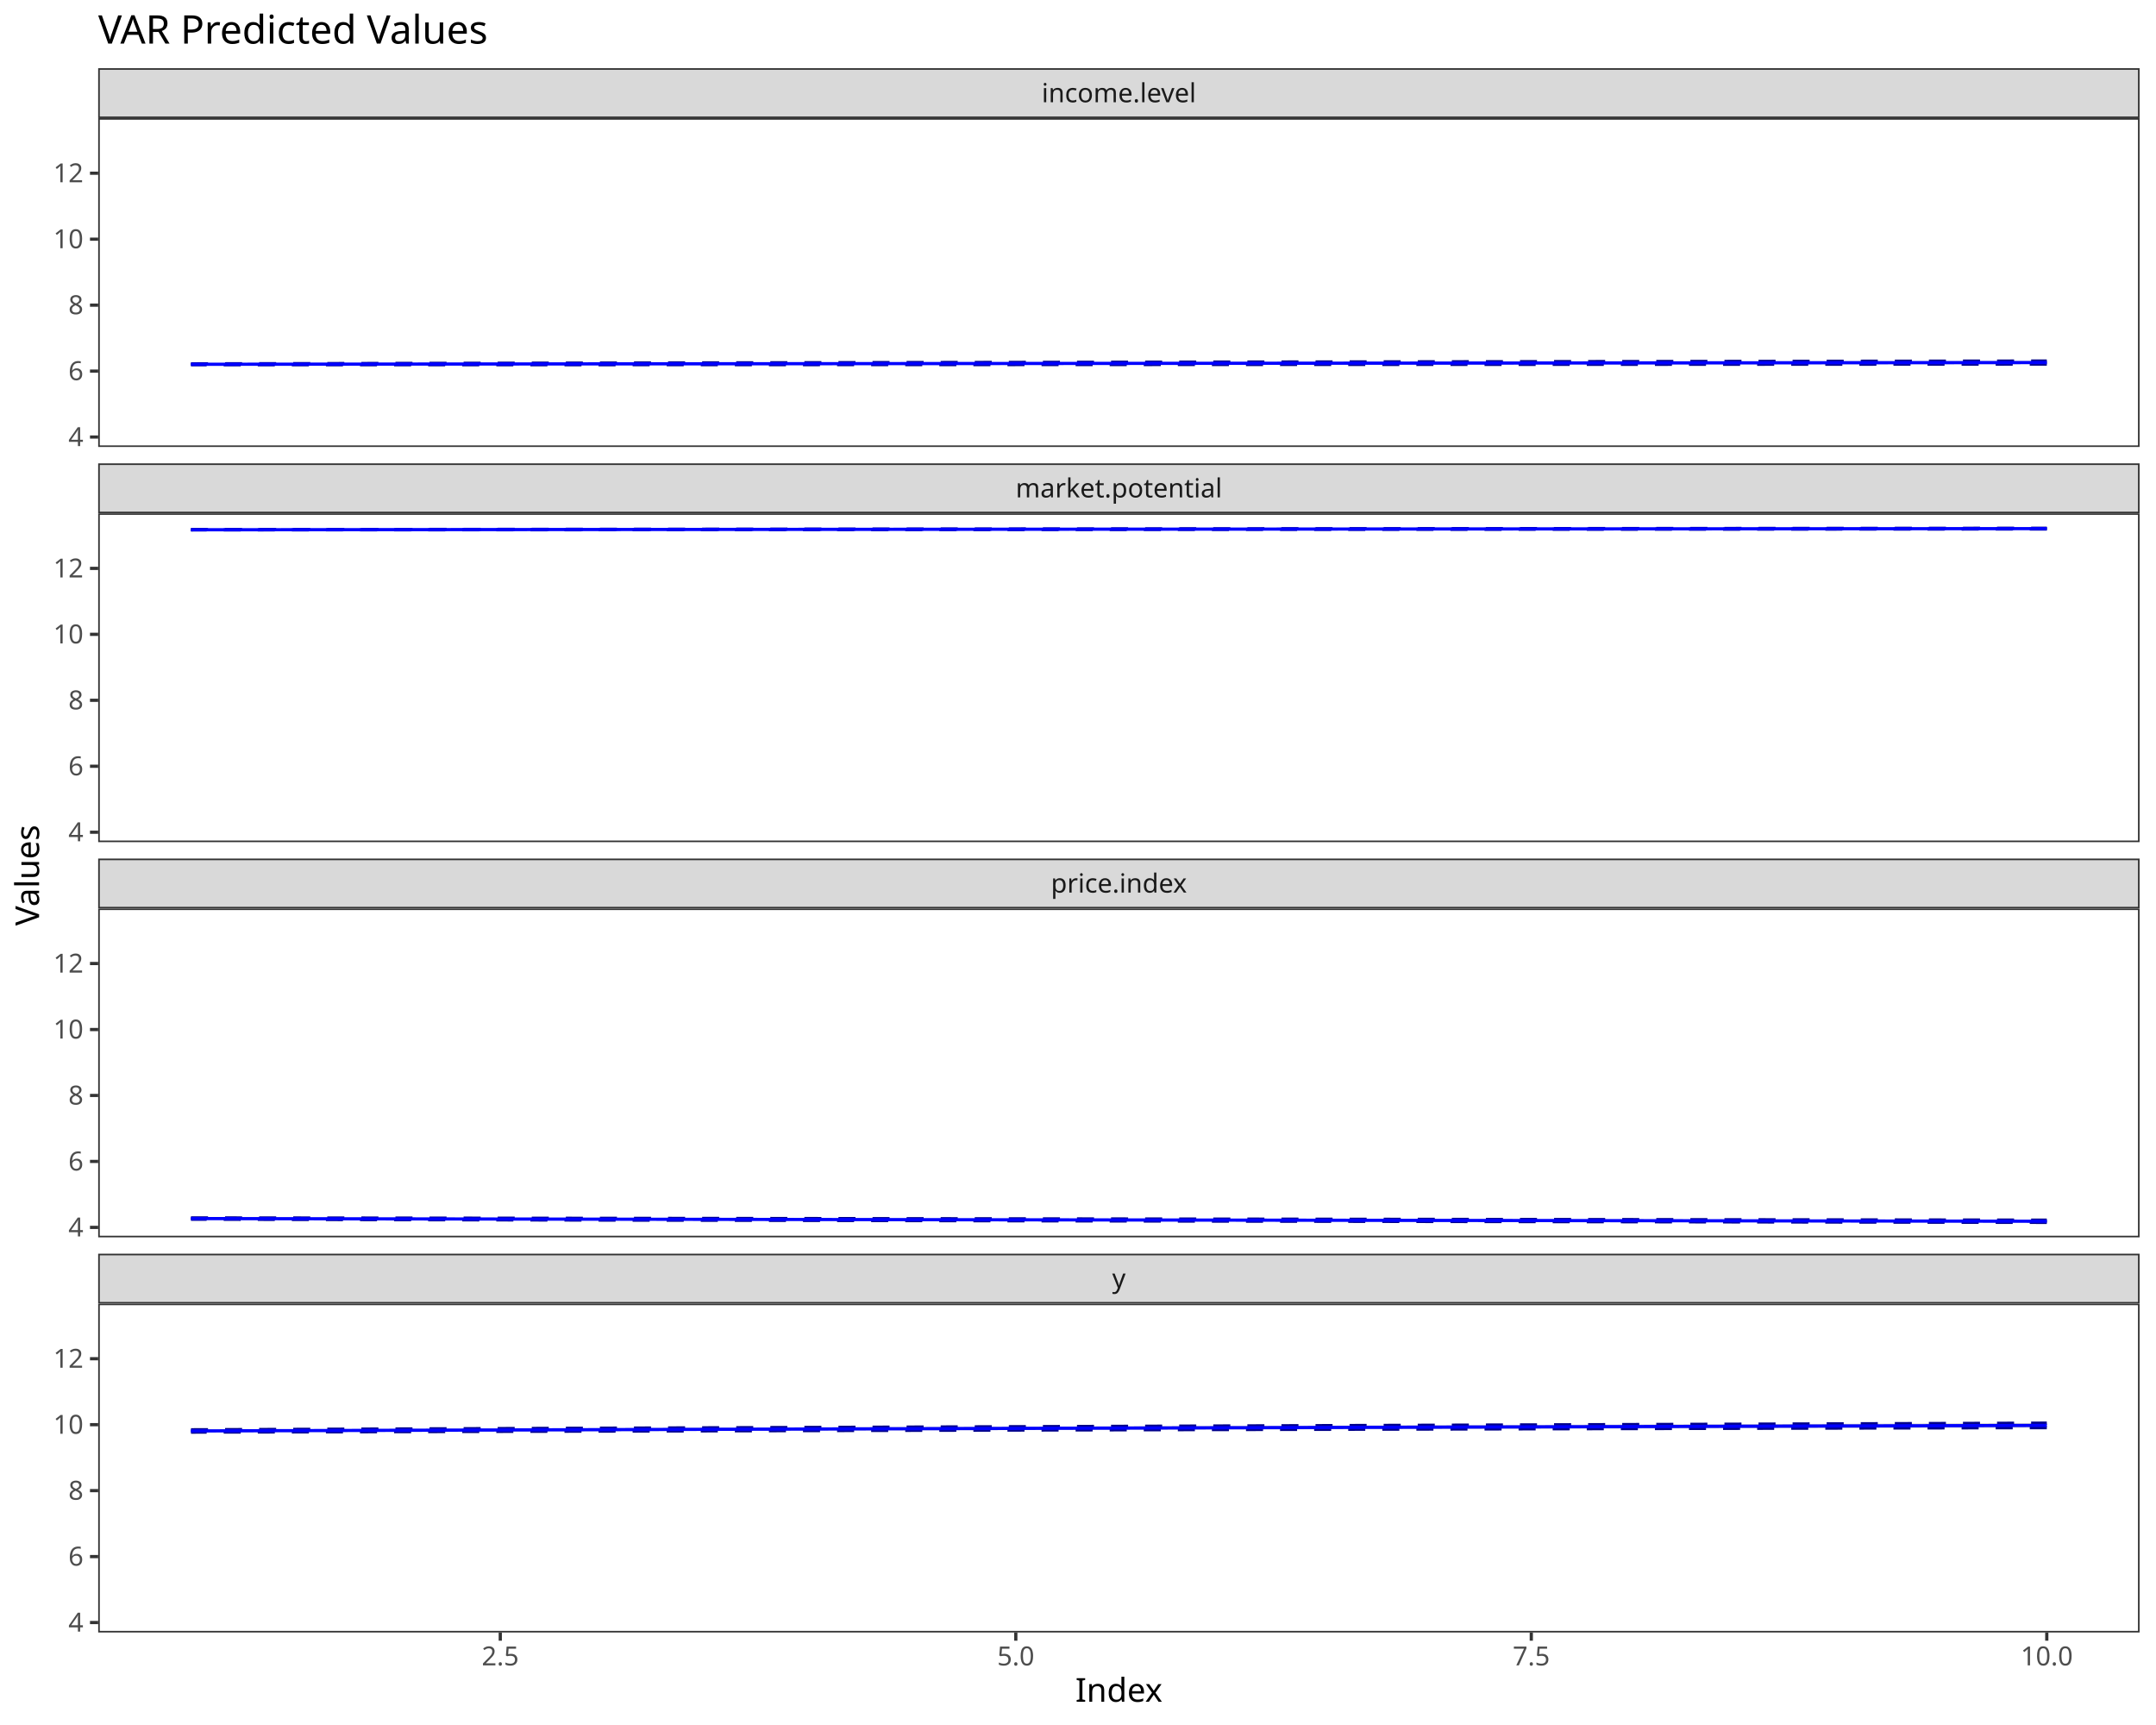
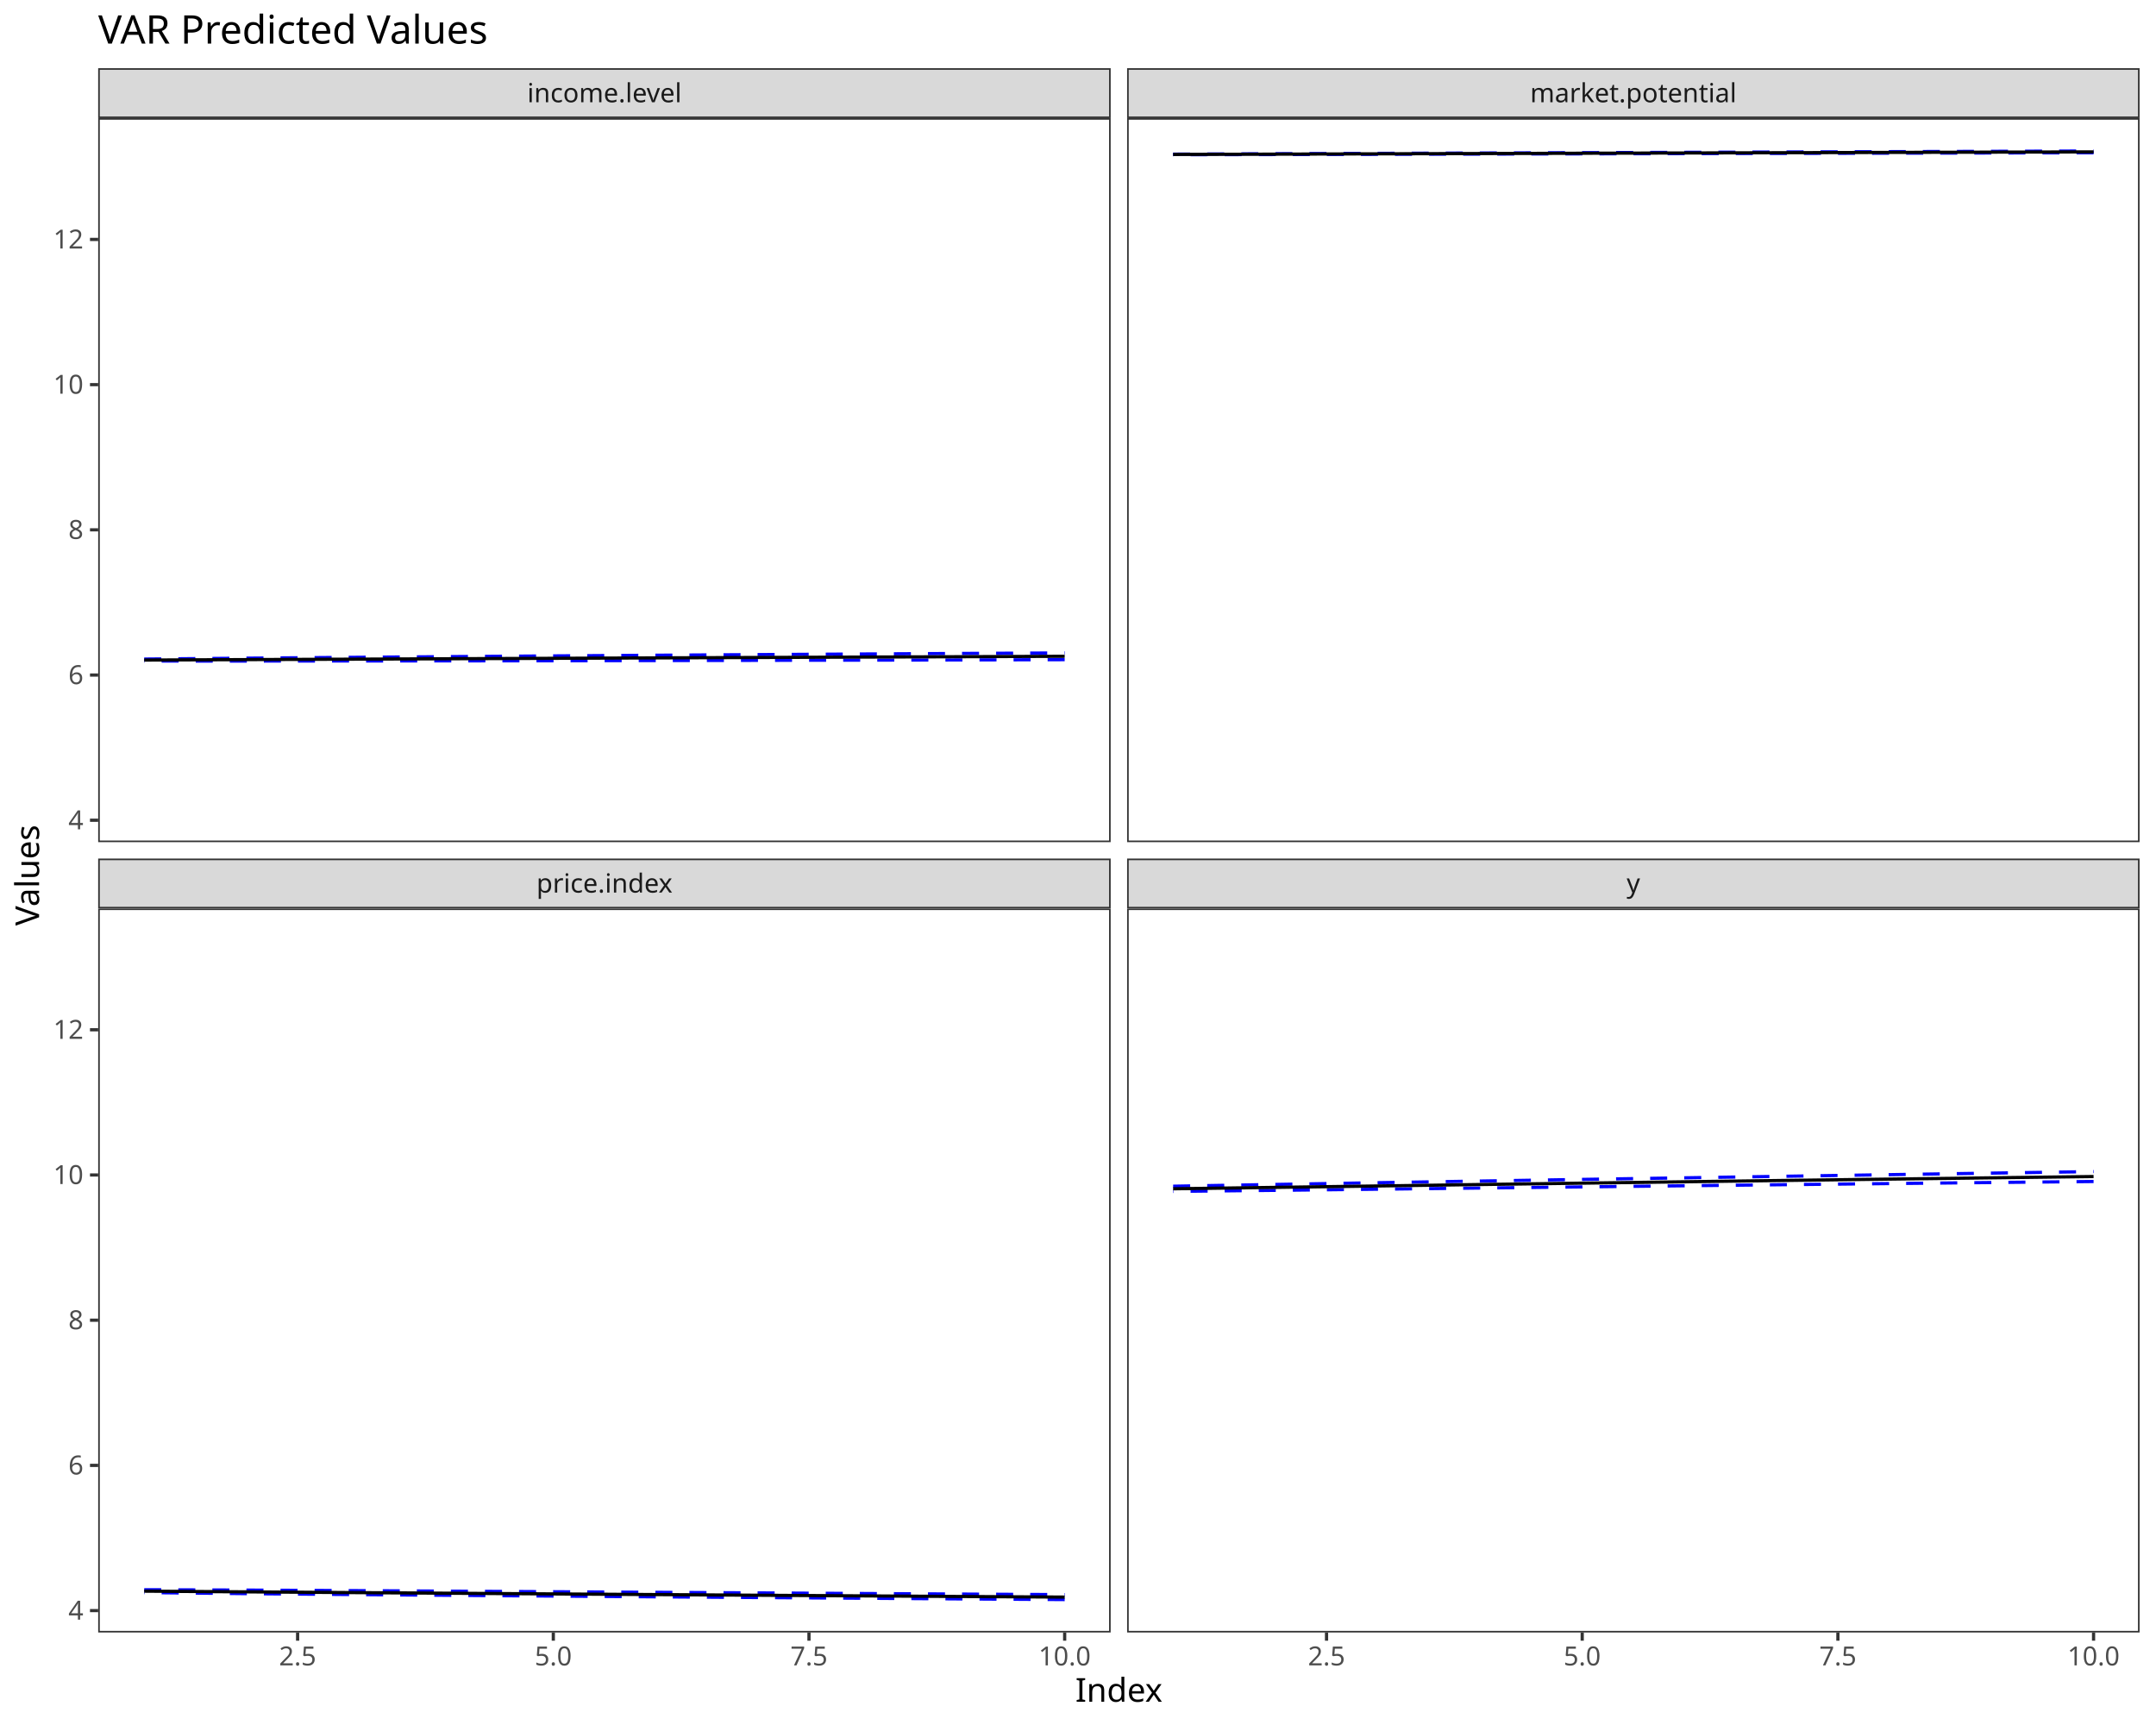
<svg xmlns="http://www.w3.org/2000/svg" class="svglite" data-engine-version="2.0" width="720.00pt" height="576.00pt" viewBox="0 0 720.00 576.00">
  <defs>
    <style type="text/css">
    .svglite line, .svglite polyline, .svglite polygon, .svglite path, .svglite rect, .svglite circle {
      fill: none;
      stroke: #000000;
      stroke-linecap: round;
      stroke-linejoin: round;
      stroke-miterlimit: 10.00;
    }
  </style>
  </defs>
  <rect width="100%" height="100%" style="stroke: none; fill: #FFFFFF;" />
  <defs>
    <clipPath id="cpMC4wMHw3MjAuMDB8MC4wMHw1NzYuMDA=">
      <rect x="0.00" y="0.00" width="720.00" height="576.00" />
    </clipPath>
  </defs>
  <g clip-path="url(#cpMC4wMHw3MjAuMDB8MC4wMHw1NzYuMDA=)">
    <rect x="0.00" y="0.00" width="720.00" height="576.00" style="stroke-width: 1.07; stroke: #FFFFFF; fill: #FFFFFF;" />
  </g>
  <defs>
-     <clipPath id="cpMzIuNzl8NzE0LjUyfDM5LjQzfDE0OS4yNg==">
-       <rect x="32.79" y="39.43" width="681.73" height="109.82" />
+     <clipPath id="cpMzIuNzl8MzcwLjkyfDM5LjQzfDI4MS4yMQ==">
+       <rect x="32.79" y="39.43" width="338.12" height="241.77" />
    </clipPath>
  </defs>
-   <g clip-path="url(#cpMzIuNzl8NzE0LjUyfDM5LjQzfDE0OS4yNg==)">
-     <rect x="32.79" y="39.43" width="681.73" height="109.82" style="stroke-width: 1.07; stroke: none; fill: #FFFFFF;" />
-     <polygon points="63.78,121.49 132.64,121.35 201.50,121.23 270.37,121.11 339.23,121.01 408.09,120.90 476.95,120.81 545.81,120.72 614.67,120.63 683.53,120.55 683.53,121.58 614.67,121.61 545.81,121.65 476.95,121.68 408.09,121.71 339.23,121.74 270.37,121.76 201.50,121.78 132.64,121.79 63.78,121.79 " style="stroke-width: 0.00; stroke: none; stroke-linecap: butt; fill: #BEBEBE; fill-opacity: 0.80;" />
-     <polyline points="63.78,121.49 132.64,121.35 201.50,121.23 270.37,121.11 339.23,121.01 408.09,120.90 476.95,120.81 545.81,120.72 614.67,120.63 683.53,120.55 " style="stroke-width: 1.07; stroke: #00008B; stroke-dasharray: 5.69,5.69; stroke-linecap: butt;" />
-     <polyline points="683.53,121.58 614.67,121.61 545.81,121.65 476.95,121.68 408.09,121.71 339.23,121.74 270.37,121.76 201.50,121.78 132.64,121.79 63.78,121.79 " style="stroke-width: 1.07; stroke: #00008B; stroke-dasharray: 5.69,5.69; stroke-linecap: butt;" />
-     <polyline points="63.78,121.64 132.64,121.57 201.50,121.50 270.37,121.44 339.23,121.37 408.09,121.31 476.95,121.25 545.81,121.18 614.67,121.12 683.53,121.06 " style="stroke-width: 1.07; stroke: #0000FF; stroke-linecap: butt;" />
-     <rect x="32.79" y="39.43" width="681.73" height="109.82" style="stroke-width: 1.07; stroke: #333333;" />
+   <g clip-path="url(#cpMzIuNzl8MzcwLjkyfDM5LjQzfDI4MS4yMQ==)">
+     <rect x="32.79" y="39.43" width="338.12" height="241.77" style="stroke-width: 1.07; stroke: none; fill: #FFFFFF;" />
+     <polygon points="48.16,220.07 82.32,219.77 116.47,219.50 150.62,219.25 184.78,219.01 218.93,218.79 253.09,218.58 287.24,218.38 321.39,218.19 355.55,218.02 355.55,220.27 321.39,220.36 287.24,220.43 253.09,220.50 218.93,220.57 184.78,220.63 150.62,220.67 116.47,220.71 82.32,220.74 48.16,220.73 " style="stroke-width: 0.00; stroke: none; stroke-linecap: butt; fill: none;" />
+     <polyline points="48.16,220.07 82.32,219.77 116.47,219.50 150.62,219.25 184.78,219.01 218.93,218.79 253.09,218.58 287.24,218.38 321.39,218.19 355.55,218.02 " style="stroke-width: 1.07; stroke: #0000FF; stroke-dasharray: 5.69,5.69; stroke-linecap: butt;" />
+     <polyline points="355.55,220.27 321.39,220.36 287.24,220.43 253.09,220.50 218.93,220.57 184.78,220.63 150.62,220.67 116.47,220.71 82.32,220.74 48.16,220.73 " style="stroke-width: 1.07; stroke: #0000FF; stroke-dasharray: 5.69,5.69; stroke-linecap: butt;" />
+     <polyline points="48.16,220.40 82.32,220.25 116.47,220.11 150.62,219.96 184.78,219.82 218.93,219.68 253.09,219.54 287.24,219.41 321.39,219.28 355.55,219.14 " style="stroke-width: 1.07; stroke-linecap: butt;" />
+     <rect x="32.79" y="39.43" width="338.12" height="241.77" style="stroke-width: 1.07; stroke: #333333;" />
  </g>
  <g clip-path="url(#cpMC4wMHw3MjAuMDB8MC4wMHw1NzYuMDA=)">
</g>
  <defs>
-     <clipPath id="cpMzIuNzl8NzE0LjUyfDE3MS4zOXwyODEuMjE=">
-       <rect x="32.79" y="171.39" width="681.73" height="109.82" />
+     <clipPath id="cpMzIuNzl8MzcwLjkyfDMwMy4zNHw1NDUuMTE=">
+       <rect x="32.79" y="303.34" width="338.12" height="241.77" />
    </clipPath>
  </defs>
-   <g clip-path="url(#cpMzIuNzl8NzE0LjUyfDE3MS4zOXwyODEuMjE=)">
-     <rect x="32.79" y="171.39" width="681.73" height="109.82" style="stroke-width: 1.07; stroke: none; fill: #FFFFFF;" />
-     <polygon points="63.78,176.85 132.64,176.79 201.50,176.73 270.37,176.68 339.23,176.63 408.09,176.58 476.95,176.53 545.81,176.48 614.67,176.43 683.53,176.38 683.53,176.64 614.67,176.67 545.81,176.71 476.95,176.74 408.09,176.77 339.23,176.81 270.37,176.84 201.50,176.88 132.64,176.91 63.78,176.94 " style="stroke-width: 0.00; stroke: none; stroke-linecap: butt; fill: #BEBEBE; fill-opacity: 0.80;" />
-     <polyline points="63.78,176.85 132.64,176.79 201.50,176.73 270.37,176.68 339.23,176.63 408.09,176.58 476.95,176.53 545.81,176.48 614.67,176.43 683.53,176.38 " style="stroke-width: 1.07; stroke: #00008B; stroke-dasharray: 5.69,5.69; stroke-linecap: butt;" />
-     <polyline points="683.53,176.64 614.67,176.67 545.81,176.71 476.95,176.74 408.09,176.77 339.23,176.81 270.37,176.84 201.50,176.88 132.64,176.91 63.78,176.94 " style="stroke-width: 1.07; stroke: #00008B; stroke-dasharray: 5.69,5.69; stroke-linecap: butt;" />
-     <polyline points="63.78,176.90 132.64,176.85 201.50,176.81 270.37,176.76 339.23,176.72 408.09,176.68 476.95,176.63 545.81,176.59 614.67,176.55 683.53,176.51 " style="stroke-width: 1.07; stroke: #0000FF; stroke-linecap: butt;" />
-     <rect x="32.79" y="171.39" width="681.73" height="109.82" style="stroke-width: 1.07; stroke: #333333;" />
+   <g clip-path="url(#cpMzIuNzl8MzcwLjkyfDMwMy4zNHw1NDUuMTE=)">
+     <rect x="32.79" y="303.34" width="338.12" height="241.77" style="stroke-width: 1.07; stroke: none; fill: #FFFFFF;" />
+     <polygon points="48.16,530.83 82.32,530.95 116.47,531.12 150.62,531.31 184.78,531.50 218.93,531.70 253.09,531.89 287.24,532.09 321.39,532.28 355.55,532.47 355.55,534.12 321.39,533.90 287.24,533.67 253.09,533.44 218.93,533.20 184.78,532.95 150.62,532.70 116.47,532.43 82.32,532.14 48.16,531.78 " style="stroke-width: 0.00; stroke: none; stroke-linecap: butt; fill: none;" />
+     <polyline points="48.16,530.83 82.32,530.95 116.47,531.12 150.62,531.31 184.78,531.50 218.93,531.70 253.09,531.89 287.24,532.09 321.39,532.28 355.55,532.47 " style="stroke-width: 1.07; stroke: #0000FF; stroke-dasharray: 5.69,5.69; stroke-linecap: butt;" />
+     <polyline points="355.55,534.12 321.39,533.90 287.24,533.67 253.09,533.44 218.93,533.20 184.78,532.95 150.62,532.70 116.47,532.43 82.32,532.14 48.16,531.78 " style="stroke-width: 1.07; stroke: #0000FF; stroke-dasharray: 5.69,5.69; stroke-linecap: butt;" />
+     <polyline points="48.16,531.31 82.32,531.54 116.47,531.78 150.62,532.00 184.78,532.23 218.93,532.45 253.09,532.67 287.24,532.88 321.39,533.09 355.55,533.29 " style="stroke-width: 1.07; stroke-linecap: butt;" />
+     <rect x="32.79" y="303.34" width="338.12" height="241.77" style="stroke-width: 1.07; stroke: #333333;" />
  </g>
  <g clip-path="url(#cpMC4wMHw3MjAuMDB8MC4wMHw1NzYuMDA=)">
</g>
  <defs>
-     <clipPath id="cpMzIuNzl8NzE0LjUyfDMwMy4zNHw0MTMuMTY=">
-       <rect x="32.79" y="303.34" width="681.73" height="109.82" />
+     <clipPath id="cpMzc2LjQwfDcxNC41MnwzOS40M3wyODEuMjE=">
+       <rect x="376.40" y="39.43" width="338.12" height="241.77" />
    </clipPath>
  </defs>
-   <g clip-path="url(#cpMzIuNzl8NzE0LjUyfDMwMy4zNHw0MTMuMTY=)">
-     <rect x="32.79" y="303.34" width="681.73" height="109.82" style="stroke-width: 1.07; stroke: none; fill: #FFFFFF;" />
-     <polygon points="63.78,406.67 132.64,406.73 201.50,406.81 270.37,406.89 339.23,406.98 408.09,407.07 476.95,407.16 545.81,407.24 614.67,407.33 683.53,407.42 683.53,408.17 614.67,408.07 545.81,407.96 476.95,407.86 408.09,407.75 339.23,407.64 270.37,407.52 201.50,407.40 132.64,407.27 63.78,407.11 " style="stroke-width: 0.00; stroke: none; stroke-linecap: butt; fill: #BEBEBE; fill-opacity: 0.80;" />
-     <polyline points="63.78,406.67 132.64,406.73 201.50,406.81 270.37,406.89 339.23,406.98 408.09,407.07 476.95,407.16 545.81,407.24 614.67,407.33 683.53,407.42 " style="stroke-width: 1.07; stroke: #00008B; stroke-dasharray: 5.69,5.69; stroke-linecap: butt;" />
-     <polyline points="683.53,408.17 614.67,408.07 545.81,407.96 476.95,407.86 408.09,407.75 339.23,407.64 270.37,407.52 201.50,407.40 132.64,407.27 63.78,407.11 " style="stroke-width: 1.07; stroke: #00008B; stroke-dasharray: 5.69,5.69; stroke-linecap: butt;" />
-     <polyline points="63.78,406.89 132.64,407.00 201.50,407.10 270.37,407.21 339.23,407.31 408.09,407.41 476.95,407.51 545.81,407.60 614.67,407.70 683.53,407.79 " style="stroke-width: 1.07; stroke: #0000FF; stroke-linecap: butt;" />
-     <rect x="32.79" y="303.34" width="681.73" height="109.82" style="stroke-width: 1.07; stroke: #333333;" />
+   <g clip-path="url(#cpMzc2LjQwfDcxNC41MnwzOS40M3wyODEuMjE=)">
+     <rect x="376.40" y="39.43" width="338.12" height="241.77" style="stroke-width: 1.07; stroke: none; fill: #FFFFFF;" />
+     <polygon points="391.77,51.47 425.92,51.33 460.07,51.21 494.23,51.09 528.38,50.98 562.54,50.87 596.69,50.75 630.84,50.64 665.00,50.53 699.15,50.42 699.15,51.01 665.00,51.08 630.84,51.15 596.69,51.22 562.54,51.29 528.38,51.37 494.23,51.45 460.07,51.52 425.92,51.60 391.77,51.66 " style="stroke-width: 0.00; stroke: none; stroke-linecap: butt; fill: none;" />
+     <polyline points="391.77,51.47 425.92,51.33 460.07,51.21 494.23,51.09 528.38,50.98 562.54,50.87 596.69,50.75 630.84,50.64 665.00,50.53 699.15,50.42 " style="stroke-width: 1.07; stroke: #0000FF; stroke-dasharray: 5.69,5.69; stroke-linecap: butt;" />
+     <polyline points="699.15,51.01 665.00,51.08 630.84,51.15 596.69,51.22 562.54,51.29 528.38,51.37 494.23,51.45 460.07,51.52 425.92,51.60 391.77,51.66 " style="stroke-width: 1.07; stroke: #0000FF; stroke-dasharray: 5.69,5.69; stroke-linecap: butt;" />
+     <polyline points="391.77,51.57 425.92,51.47 460.07,51.37 494.23,51.27 528.38,51.17 562.54,51.08 596.69,50.99 630.84,50.89 665.00,50.80 699.15,50.72 " style="stroke-width: 1.07; stroke-linecap: butt;" />
+     <rect x="376.40" y="39.43" width="338.12" height="241.77" style="stroke-width: 1.07; stroke: #333333;" />
  </g>
  <g clip-path="url(#cpMC4wMHw3MjAuMDB8MC4wMHw1NzYuMDA=)">
</g>
  <defs>
-     <clipPath id="cpMzIuNzl8NzE0LjUyfDQzNS4yOXw1NDUuMTE=">
-       <rect x="32.79" y="435.29" width="681.73" height="109.82" />
+     <clipPath id="cpMzc2LjQwfDcxNC41MnwzMDMuMzR8NTQ1LjEx">
+       <rect x="376.40" y="303.34" width="338.12" height="241.77" />
    </clipPath>
  </defs>
-   <g clip-path="url(#cpMzIuNzl8NzE0LjUyfDQzNS4yOXw1NDUuMTE=)">
-     <rect x="32.79" y="435.29" width="681.73" height="109.82" style="stroke-width: 1.07; stroke: none; fill: #FFFFFF;" />
-     <polygon points="63.78,477.42 132.64,477.15 201.50,476.89 270.37,476.64 339.23,476.39 408.09,476.15 476.95,475.91 545.81,475.67 614.67,475.44 683.53,475.20 683.53,476.71 614.67,476.86 545.81,477.02 476.95,477.19 408.09,477.35 339.23,477.52 270.37,477.70 201.50,477.87 132.64,478.05 63.78,478.21 " style="stroke-width: 0.00; stroke: none; stroke-linecap: butt; fill: #BEBEBE; fill-opacity: 0.80;" />
-     <polyline points="63.78,477.42 132.64,477.15 201.50,476.89 270.37,476.64 339.23,476.39 408.09,476.15 476.95,475.91 545.81,475.67 614.67,475.44 683.53,475.20 " style="stroke-width: 1.07; stroke: #00008B; stroke-dasharray: 5.69,5.69; stroke-linecap: butt;" />
-     <polyline points="683.53,476.71 614.67,476.86 545.81,477.02 476.95,477.19 408.09,477.35 339.23,477.52 270.37,477.70 201.50,477.87 132.64,478.05 63.78,478.21 " style="stroke-width: 1.07; stroke: #00008B; stroke-dasharray: 5.69,5.69; stroke-linecap: butt;" />
-     <polyline points="63.78,477.81 132.64,477.60 201.50,477.38 270.37,477.17 339.23,476.96 408.09,476.75 476.95,476.55 545.81,476.35 614.67,476.15 683.53,475.96 " style="stroke-width: 1.07; stroke: #0000FF; stroke-linecap: butt;" />
-     <rect x="32.79" y="435.29" width="681.73" height="109.82" style="stroke-width: 1.07; stroke: #333333;" />
+   <g clip-path="url(#cpMzc2LjQwfDcxNC41MnwzMDMuMzR8NTQ1LjEx)">
+     <rect x="376.40" y="303.34" width="338.12" height="241.77" style="stroke-width: 1.07; stroke: none; fill: #FFFFFF;" />
+     <polygon points="391.77,396.09 425.92,395.50 460.07,394.92 494.23,394.37 528.38,393.82 562.54,393.29 596.69,392.76 630.84,392.24 665.00,391.72 699.15,391.21 699.15,394.52 665.00,394.86 630.84,395.21 596.69,395.57 562.54,395.94 528.38,396.32 494.23,396.70 460.07,397.09 425.92,397.47 391.77,397.82 " style="stroke-width: 0.00; stroke: none; stroke-linecap: butt; fill: none;" />
+     <polyline points="391.77,396.09 425.92,395.50 460.07,394.92 494.23,394.37 528.38,393.82 562.54,393.29 596.69,392.76 630.84,392.24 665.00,391.72 699.15,391.21 " style="stroke-width: 1.07; stroke: #0000FF; stroke-dasharray: 5.69,5.69; stroke-linecap: butt;" />
+     <polyline points="699.15,394.52 665.00,394.86 630.84,395.21 596.69,395.57 562.54,395.94 528.38,396.32 494.23,396.70 460.07,397.09 425.92,397.47 391.77,397.82 " style="stroke-width: 1.07; stroke: #0000FF; stroke-dasharray: 5.69,5.69; stroke-linecap: butt;" />
+     <polyline points="391.77,396.95 425.92,396.48 460.07,396.01 494.23,395.53 528.38,395.07 562.54,394.61 596.69,394.16 630.84,393.72 665.00,393.29 699.15,392.86 " style="stroke-width: 1.07; stroke-linecap: butt;" />
+     <rect x="376.40" y="303.34" width="338.12" height="241.77" style="stroke-width: 1.07; stroke: #333333;" />
  </g>
  <g clip-path="url(#cpMC4wMHw3MjAuMDB8MC4wMHw1NzYuMDA=)">
</g>
  <defs>
-     <clipPath id="cpMzIuNzl8NzE0LjUyfDQxOC42NHw0MzUuMjk=">
-       <rect x="32.79" y="418.64" width="681.73" height="16.65" />
+     <clipPath id="cpMzIuNzl8MzcwLjkyfDI4Ni42OXwzMDMuMzQ=">
+       <rect x="32.79" y="286.69" width="338.12" height="16.65" />
    </clipPath>
  </defs>
-   <g clip-path="url(#cpMzIuNzl8NzE0LjUyfDQxOC42NHw0MzUuMjk=)">
-     <rect x="32.79" y="418.64" width="681.73" height="16.65" style="stroke-width: 1.07; stroke: #333333; fill: #D9D9D9;" />
-     <text x="373.66" y="429.99" text-anchor="middle" style="font-size: 8.80px; fill: #1A1A1A; font-family: sans;" textLength="4.40px" lengthAdjust="spacingAndGlyphs">y</text>
+   <g clip-path="url(#cpMzIuNzl8MzcwLjkyfDI4Ni42OXwzMDMuMzQ=)">
+     <rect x="32.79" y="286.69" width="338.12" height="16.65" style="stroke-width: 1.07; stroke: #333333; fill: #D9D9D9;" />
+     <text x="201.86" y="298.04" text-anchor="middle" style="font-size: 8.80px; fill: #1A1A1A; font-family: sans;" textLength="42.56px" lengthAdjust="spacingAndGlyphs">price.index</text>
  </g>
  <g clip-path="url(#cpMC4wMHw3MjAuMDB8MC4wMHw1NzYuMDA=)">
</g>
  <defs>
-     <clipPath id="cpMzIuNzl8NzE0LjUyfDI4Ni42OXwzMDMuMzQ=">
-       <rect x="32.79" y="286.69" width="681.73" height="16.65" />
+     <clipPath id="cpMzc2LjQwfDcxNC41MnwyODYuNjl8MzAzLjM0">
+       <rect x="376.40" y="286.69" width="338.12" height="16.65" />
    </clipPath>
  </defs>
-   <g clip-path="url(#cpMzIuNzl8NzE0LjUyfDI4Ni42OXwzMDMuMzQ=)">
-     <rect x="32.79" y="286.69" width="681.73" height="16.65" style="stroke-width: 1.07; stroke: #333333; fill: #D9D9D9;" />
-     <text x="373.66" y="298.04" text-anchor="middle" style="font-size: 8.80px; fill: #1A1A1A; font-family: sans;" textLength="42.56px" lengthAdjust="spacingAndGlyphs">price.index</text>
+   <g clip-path="url(#cpMzc2LjQwfDcxNC41MnwyODYuNjl8MzAzLjM0)">
+     <rect x="376.40" y="286.69" width="338.12" height="16.65" style="stroke-width: 1.07; stroke: #333333; fill: #D9D9D9;" />
+     <text x="545.46" y="298.04" text-anchor="middle" style="font-size: 8.80px; fill: #1A1A1A; font-family: sans;" textLength="4.40px" lengthAdjust="spacingAndGlyphs">y</text>
  </g>
  <g clip-path="url(#cpMC4wMHw3MjAuMDB8MC4wMHw1NzYuMDA=)">
</g>
  <defs>
-     <clipPath id="cpMzIuNzl8NzE0LjUyfDE1NC43NHwxNzEuMzk=">
-       <rect x="32.79" y="154.74" width="681.73" height="16.65" />
+     <clipPath id="cpMzIuNzl8MzcwLjkyfDIyLjc4fDM5LjQz">
+       <rect x="32.79" y="22.78" width="338.12" height="16.65" />
    </clipPath>
  </defs>
-   <g clip-path="url(#cpMzIuNzl8NzE0LjUyfDE1NC43NHwxNzEuMzk=)">
-     <rect x="32.79" y="154.74" width="681.73" height="16.65" style="stroke-width: 1.07; stroke: #333333; fill: #D9D9D9;" />
-     <text x="373.66" y="166.09" text-anchor="middle" style="font-size: 8.80px; fill: #1A1A1A; font-family: sans;" textLength="62.62px" lengthAdjust="spacingAndGlyphs">market.potential</text>
+   <g clip-path="url(#cpMzIuNzl8MzcwLjkyfDIyLjc4fDM5LjQz)">
+     <rect x="32.79" y="22.78" width="338.12" height="16.65" style="stroke-width: 1.07; stroke: #333333; fill: #D9D9D9;" />
+     <text x="201.86" y="34.14" text-anchor="middle" style="font-size: 8.80px; fill: #1A1A1A; font-family: sans;" textLength="48.92px" lengthAdjust="spacingAndGlyphs">income.level</text>
  </g>
  <g clip-path="url(#cpMC4wMHw3MjAuMDB8MC4wMHw1NzYuMDA=)">
</g>
  <defs>
-     <clipPath id="cpMzIuNzl8NzE0LjUyfDIyLjc4fDM5LjQz">
-       <rect x="32.79" y="22.78" width="681.73" height="16.65" />
+     <clipPath id="cpMzc2LjQwfDcxNC41MnwyMi43OHwzOS40Mw==">
+       <rect x="376.40" y="22.78" width="338.12" height="16.65" />
    </clipPath>
  </defs>
-   <g clip-path="url(#cpMzIuNzl8NzE0LjUyfDIyLjc4fDM5LjQz)">
-     <rect x="32.79" y="22.78" width="681.73" height="16.65" style="stroke-width: 1.07; stroke: #333333; fill: #D9D9D9;" />
-     <text x="373.66" y="34.14" text-anchor="middle" style="font-size: 8.80px; fill: #1A1A1A; font-family: sans;" textLength="48.92px" lengthAdjust="spacingAndGlyphs">income.level</text>
+   <g clip-path="url(#cpMzc2LjQwfDcxNC41MnwyMi43OHwzOS40Mw==)">
+     <rect x="376.40" y="22.78" width="338.12" height="16.65" style="stroke-width: 1.07; stroke: #333333; fill: #D9D9D9;" />
+     <text x="545.46" y="34.14" text-anchor="middle" style="font-size: 8.80px; fill: #1A1A1A; font-family: sans;" textLength="62.62px" lengthAdjust="spacingAndGlyphs">market.potential</text>
  </g>
  <g clip-path="url(#cpMC4wMHw3MjAuMDB8MC4wMHw1NzYuMDA=)">
-     <polyline points="167.07,547.85 167.07,545.11 " style="stroke-width: 1.07; stroke: #333333; stroke-linecap: butt;" />
-     <polyline points="339.23,547.85 339.23,545.11 " style="stroke-width: 1.07; stroke: #333333; stroke-linecap: butt;" />
-     <polyline points="511.38,547.85 511.38,545.11 " style="stroke-width: 1.07; stroke: #333333; stroke-linecap: butt;" />
-     <polyline points="683.53,547.85 683.53,545.11 " style="stroke-width: 1.07; stroke: #333333; stroke-linecap: butt;" />
-     <text x="167.07" y="556.10" text-anchor="middle" style="font-size: 8.80px; fill: #4D4D4D; font-family: sans;" textLength="12.23px" lengthAdjust="spacingAndGlyphs">2.5</text>
-     <text x="339.23" y="556.10" text-anchor="middle" style="font-size: 8.80px; fill: #4D4D4D; font-family: sans;" textLength="12.23px" lengthAdjust="spacingAndGlyphs">5.0</text>
-     <text x="511.38" y="556.10" text-anchor="middle" style="font-size: 8.80px; fill: #4D4D4D; font-family: sans;" textLength="12.23px" lengthAdjust="spacingAndGlyphs">7.5</text>
-     <text x="683.53" y="556.10" text-anchor="middle" style="font-size: 8.80px; fill: #4D4D4D; font-family: sans;" textLength="17.13px" lengthAdjust="spacingAndGlyphs">10.0</text>
-     <text x="27.86" y="148.96" text-anchor="end" style="font-size: 8.80px; fill: #4D4D4D; font-family: sans;" textLength="4.89px" lengthAdjust="spacingAndGlyphs">4</text>
-     <text x="27.86" y="126.94" text-anchor="end" style="font-size: 8.80px; fill: #4D4D4D; font-family: sans;" textLength="4.89px" lengthAdjust="spacingAndGlyphs">6</text>
-     <text x="27.86" y="104.91" text-anchor="end" style="font-size: 8.80px; fill: #4D4D4D; font-family: sans;" textLength="4.89px" lengthAdjust="spacingAndGlyphs">8</text>
-     <text x="27.86" y="82.89" text-anchor="end" style="font-size: 8.80px; fill: #4D4D4D; font-family: sans;" textLength="9.79px" lengthAdjust="spacingAndGlyphs">10</text>
-     <text x="27.86" y="60.87" text-anchor="end" style="font-size: 8.80px; fill: #4D4D4D; font-family: sans;" textLength="9.79px" lengthAdjust="spacingAndGlyphs">12</text>
-     <polyline points="30.05,145.93 32.79,145.93 " style="stroke-width: 1.07; stroke: #333333; stroke-linecap: butt;" />
-     <polyline points="30.05,123.91 32.79,123.91 " style="stroke-width: 1.07; stroke: #333333; stroke-linecap: butt;" />
-     <polyline points="30.05,101.89 32.79,101.89 " style="stroke-width: 1.07; stroke: #333333; stroke-linecap: butt;" />
-     <polyline points="30.05,79.86 32.79,79.86 " style="stroke-width: 1.07; stroke: #333333; stroke-linecap: butt;" />
-     <polyline points="30.05,57.84 32.79,57.84 " style="stroke-width: 1.07; stroke: #333333; stroke-linecap: butt;" />
-     <text x="27.86" y="280.91" text-anchor="end" style="font-size: 8.80px; fill: #4D4D4D; font-family: sans;" textLength="4.89px" lengthAdjust="spacingAndGlyphs">4</text>
-     <text x="27.86" y="258.89" text-anchor="end" style="font-size: 8.80px; fill: #4D4D4D; font-family: sans;" textLength="4.89px" lengthAdjust="spacingAndGlyphs">6</text>
-     <text x="27.86" y="236.87" text-anchor="end" style="font-size: 8.80px; fill: #4D4D4D; font-family: sans;" textLength="4.89px" lengthAdjust="spacingAndGlyphs">8</text>
-     <text x="27.86" y="214.84" text-anchor="end" style="font-size: 8.80px; fill: #4D4D4D; font-family: sans;" textLength="9.79px" lengthAdjust="spacingAndGlyphs">10</text>
-     <text x="27.86" y="192.82" text-anchor="end" style="font-size: 8.80px; fill: #4D4D4D; font-family: sans;" textLength="9.79px" lengthAdjust="spacingAndGlyphs">12</text>
-     <polyline points="30.05,277.89 32.79,277.89 " style="stroke-width: 1.07; stroke: #333333; stroke-linecap: butt;" />
-     <polyline points="30.05,255.86 32.79,255.86 " style="stroke-width: 1.07; stroke: #333333; stroke-linecap: butt;" />
-     <polyline points="30.05,233.84 32.79,233.84 " style="stroke-width: 1.07; stroke: #333333; stroke-linecap: butt;" />
-     <polyline points="30.05,211.81 32.79,211.81 " style="stroke-width: 1.07; stroke: #333333; stroke-linecap: butt;" />
-     <polyline points="30.05,189.79 32.79,189.79 " style="stroke-width: 1.07; stroke: #333333; stroke-linecap: butt;" />
-     <text x="27.86" y="412.87" text-anchor="end" style="font-size: 8.80px; fill: #4D4D4D; font-family: sans;" textLength="4.89px" lengthAdjust="spacingAndGlyphs">4</text>
-     <text x="27.86" y="390.84" text-anchor="end" style="font-size: 8.80px; fill: #4D4D4D; font-family: sans;" textLength="4.89px" lengthAdjust="spacingAndGlyphs">6</text>
-     <text x="27.86" y="368.82" text-anchor="end" style="font-size: 8.80px; fill: #4D4D4D; font-family: sans;" textLength="4.89px" lengthAdjust="spacingAndGlyphs">8</text>
-     <text x="27.86" y="346.79" text-anchor="end" style="font-size: 8.80px; fill: #4D4D4D; font-family: sans;" textLength="9.79px" lengthAdjust="spacingAndGlyphs">10</text>
-     <text x="27.86" y="324.77" text-anchor="end" style="font-size: 8.80px; fill: #4D4D4D; font-family: sans;" textLength="9.79px" lengthAdjust="spacingAndGlyphs">12</text>
-     <polyline points="30.05,409.84 32.79,409.84 " style="stroke-width: 1.07; stroke: #333333; stroke-linecap: butt;" />
-     <polyline points="30.05,387.81 32.79,387.81 " style="stroke-width: 1.07; stroke: #333333; stroke-linecap: butt;" />
-     <polyline points="30.05,365.79 32.79,365.79 " style="stroke-width: 1.07; stroke: #333333; stroke-linecap: butt;" />
-     <polyline points="30.05,343.77 32.79,343.77 " style="stroke-width: 1.07; stroke: #333333; stroke-linecap: butt;" />
-     <polyline points="30.05,321.74 32.79,321.74 " style="stroke-width: 1.07; stroke: #333333; stroke-linecap: butt;" />
-     <text x="27.86" y="544.82" text-anchor="end" style="font-size: 8.80px; fill: #4D4D4D; font-family: sans;" textLength="4.89px" lengthAdjust="spacingAndGlyphs">4</text>
-     <text x="27.86" y="522.79" text-anchor="end" style="font-size: 8.80px; fill: #4D4D4D; font-family: sans;" textLength="4.89px" lengthAdjust="spacingAndGlyphs">6</text>
-     <text x="27.86" y="500.77" text-anchor="end" style="font-size: 8.80px; fill: #4D4D4D; font-family: sans;" textLength="4.89px" lengthAdjust="spacingAndGlyphs">8</text>
-     <text x="27.86" y="478.75" text-anchor="end" style="font-size: 8.80px; fill: #4D4D4D; font-family: sans;" textLength="9.79px" lengthAdjust="spacingAndGlyphs">10</text>
-     <text x="27.86" y="456.72" text-anchor="end" style="font-size: 8.80px; fill: #4D4D4D; font-family: sans;" textLength="9.79px" lengthAdjust="spacingAndGlyphs">12</text>
-     <polyline points="30.05,541.79 32.79,541.79 " style="stroke-width: 1.07; stroke: #333333; stroke-linecap: butt;" />
-     <polyline points="30.05,519.77 32.79,519.77 " style="stroke-width: 1.07; stroke: #333333; stroke-linecap: butt;" />
-     <polyline points="30.05,497.74 32.79,497.74 " style="stroke-width: 1.07; stroke: #333333; stroke-linecap: butt;" />
-     <polyline points="30.05,475.72 32.79,475.72 " style="stroke-width: 1.07; stroke: #333333; stroke-linecap: butt;" />
-     <polyline points="30.05,453.69 32.79,453.69 " style="stroke-width: 1.07; stroke: #333333; stroke-linecap: butt;" />
+     <polyline points="99.39,547.85 99.39,545.11 " style="stroke-width: 1.07; stroke: #333333; stroke-linecap: butt;" />
+     <polyline points="184.78,547.85 184.78,545.11 " style="stroke-width: 1.07; stroke: #333333; stroke-linecap: butt;" />
+     <polyline points="270.16,547.85 270.16,545.11 " style="stroke-width: 1.07; stroke: #333333; stroke-linecap: butt;" />
+     <polyline points="355.55,547.85 355.55,545.11 " style="stroke-width: 1.07; stroke: #333333; stroke-linecap: butt;" />
+     <text x="99.39" y="556.10" text-anchor="middle" style="font-size: 8.80px; fill: #4D4D4D; font-family: sans;" textLength="12.23px" lengthAdjust="spacingAndGlyphs">2.5</text>
+     <text x="184.78" y="556.10" text-anchor="middle" style="font-size: 8.80px; fill: #4D4D4D; font-family: sans;" textLength="12.23px" lengthAdjust="spacingAndGlyphs">5.0</text>
+     <text x="270.16" y="556.10" text-anchor="middle" style="font-size: 8.80px; fill: #4D4D4D; font-family: sans;" textLength="12.23px" lengthAdjust="spacingAndGlyphs">7.5</text>
+     <text x="355.55" y="556.10" text-anchor="middle" style="font-size: 8.80px; fill: #4D4D4D; font-family: sans;" textLength="17.13px" lengthAdjust="spacingAndGlyphs">10.0</text>
+     <polyline points="443.00,547.85 443.00,545.11 " style="stroke-width: 1.07; stroke: #333333; stroke-linecap: butt;" />
+     <polyline points="528.38,547.85 528.38,545.11 " style="stroke-width: 1.07; stroke: #333333; stroke-linecap: butt;" />
+     <polyline points="613.77,547.85 613.77,545.11 " style="stroke-width: 1.07; stroke: #333333; stroke-linecap: butt;" />
+     <polyline points="699.15,547.85 699.15,545.11 " style="stroke-width: 1.07; stroke: #333333; stroke-linecap: butt;" />
+     <text x="443.00" y="556.10" text-anchor="middle" style="font-size: 8.80px; fill: #4D4D4D; font-family: sans;" textLength="12.23px" lengthAdjust="spacingAndGlyphs">2.5</text>
+     <text x="528.38" y="556.10" text-anchor="middle" style="font-size: 8.80px; fill: #4D4D4D; font-family: sans;" textLength="12.23px" lengthAdjust="spacingAndGlyphs">5.0</text>
+     <text x="613.77" y="556.10" text-anchor="middle" style="font-size: 8.80px; fill: #4D4D4D; font-family: sans;" textLength="12.23px" lengthAdjust="spacingAndGlyphs">7.5</text>
+     <text x="699.15" y="556.10" text-anchor="middle" style="font-size: 8.80px; fill: #4D4D4D; font-family: sans;" textLength="17.13px" lengthAdjust="spacingAndGlyphs">10.0</text>
+     <text x="27.86" y="276.92" text-anchor="end" style="font-size: 8.80px; fill: #4D4D4D; font-family: sans;" textLength="4.89px" lengthAdjust="spacingAndGlyphs">4</text>
+     <text x="27.86" y="228.44" text-anchor="end" style="font-size: 8.80px; fill: #4D4D4D; font-family: sans;" textLength="4.89px" lengthAdjust="spacingAndGlyphs">6</text>
+     <text x="27.86" y="179.95" text-anchor="end" style="font-size: 8.80px; fill: #4D4D4D; font-family: sans;" textLength="4.89px" lengthAdjust="spacingAndGlyphs">8</text>
+     <text x="27.86" y="131.46" text-anchor="end" style="font-size: 8.80px; fill: #4D4D4D; font-family: sans;" textLength="9.79px" lengthAdjust="spacingAndGlyphs">10</text>
+     <text x="27.86" y="82.98" text-anchor="end" style="font-size: 8.80px; fill: #4D4D4D; font-family: sans;" textLength="9.79px" lengthAdjust="spacingAndGlyphs">12</text>
+     <polyline points="30.05,273.89 32.79,273.89 " style="stroke-width: 1.07; stroke: #333333; stroke-linecap: butt;" />
+     <polyline points="30.05,225.41 32.79,225.41 " style="stroke-width: 1.07; stroke: #333333; stroke-linecap: butt;" />
+     <polyline points="30.05,176.92 32.79,176.92 " style="stroke-width: 1.07; stroke: #333333; stroke-linecap: butt;" />
+     <polyline points="30.05,128.44 32.79,128.44 " style="stroke-width: 1.07; stroke: #333333; stroke-linecap: butt;" />
+     <polyline points="30.05,79.95 32.79,79.95 " style="stroke-width: 1.07; stroke: #333333; stroke-linecap: butt;" />
+     <text x="27.86" y="540.83" text-anchor="end" style="font-size: 8.80px; fill: #4D4D4D; font-family: sans;" textLength="4.89px" lengthAdjust="spacingAndGlyphs">4</text>
+     <text x="27.86" y="492.34" text-anchor="end" style="font-size: 8.80px; fill: #4D4D4D; font-family: sans;" textLength="4.89px" lengthAdjust="spacingAndGlyphs">6</text>
+     <text x="27.86" y="443.85" text-anchor="end" style="font-size: 8.80px; fill: #4D4D4D; font-family: sans;" textLength="4.89px" lengthAdjust="spacingAndGlyphs">8</text>
+     <text x="27.86" y="395.37" text-anchor="end" style="font-size: 8.80px; fill: #4D4D4D; font-family: sans;" textLength="9.79px" lengthAdjust="spacingAndGlyphs">10</text>
+     <text x="27.86" y="346.88" text-anchor="end" style="font-size: 8.80px; fill: #4D4D4D; font-family: sans;" textLength="9.79px" lengthAdjust="spacingAndGlyphs">12</text>
+     <polyline points="30.05,537.80 32.79,537.80 " style="stroke-width: 1.07; stroke: #333333; stroke-linecap: butt;" />
+     <polyline points="30.05,489.31 32.79,489.31 " style="stroke-width: 1.07; stroke: #333333; stroke-linecap: butt;" />
+     <polyline points="30.05,440.83 32.79,440.83 " style="stroke-width: 1.07; stroke: #333333; stroke-linecap: butt;" />
+     <polyline points="30.05,392.34 32.79,392.34 " style="stroke-width: 1.07; stroke: #333333; stroke-linecap: butt;" />
+     <polyline points="30.05,343.86 32.79,343.86 " style="stroke-width: 1.07; stroke: #333333; stroke-linecap: butt;" />
    <text x="373.66" y="568.24" text-anchor="middle" style="font-size: 11.00px; font-family: sans;" textLength="26.91px" lengthAdjust="spacingAndGlyphs">Index</text>
    <text transform="translate(13.05,292.27) rotate(-90)" text-anchor="middle" style="font-size: 11.00px; font-family: sans;" textLength="33.64px" lengthAdjust="spacingAndGlyphs">Values</text>
    <text x="32.79" y="14.56" style="font-size: 13.20px; font-family: sans;" textLength="130.62px" lengthAdjust="spacingAndGlyphs">VAR Predicted Values</text>
  </g>
</svg>
